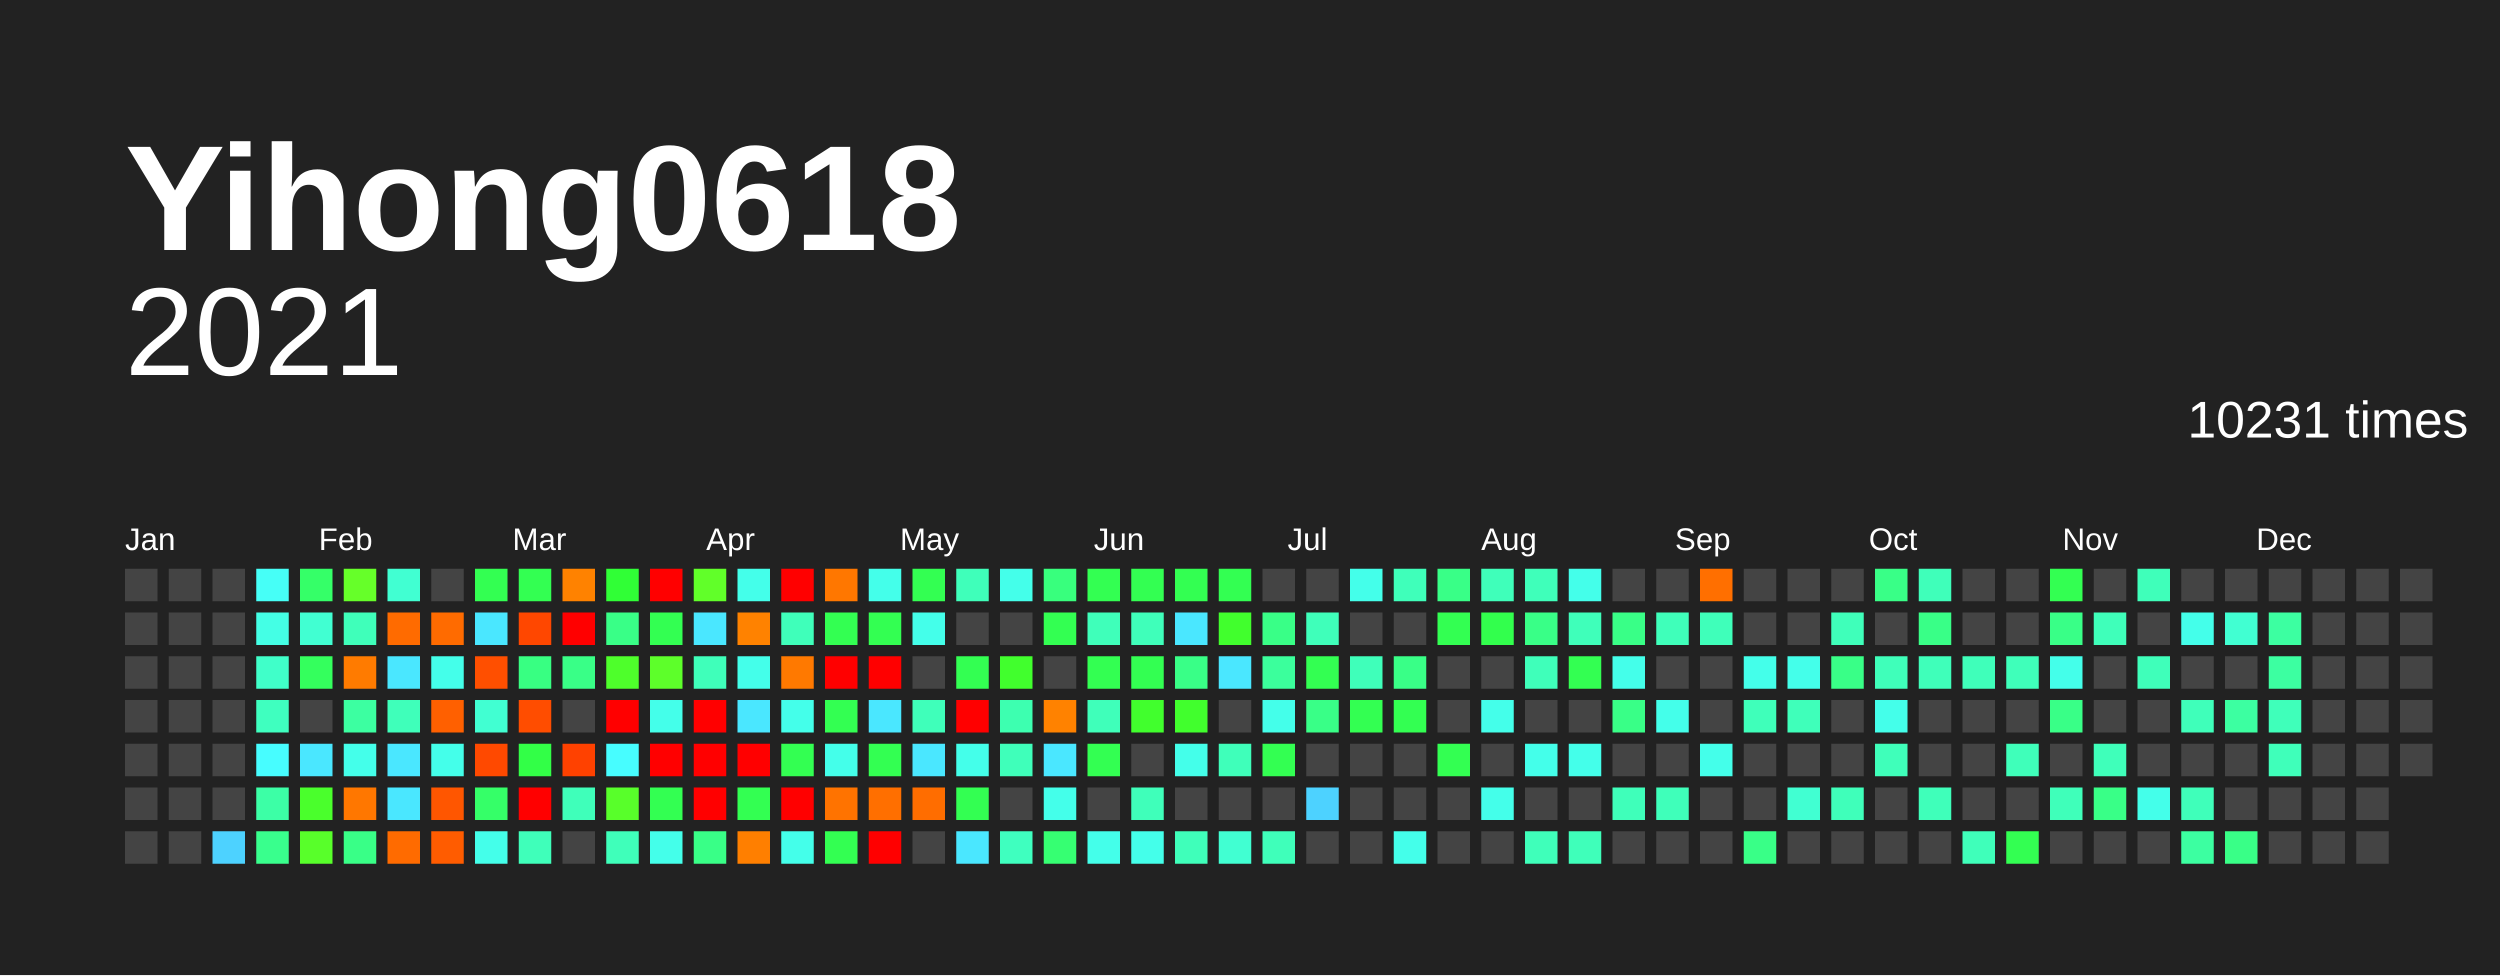
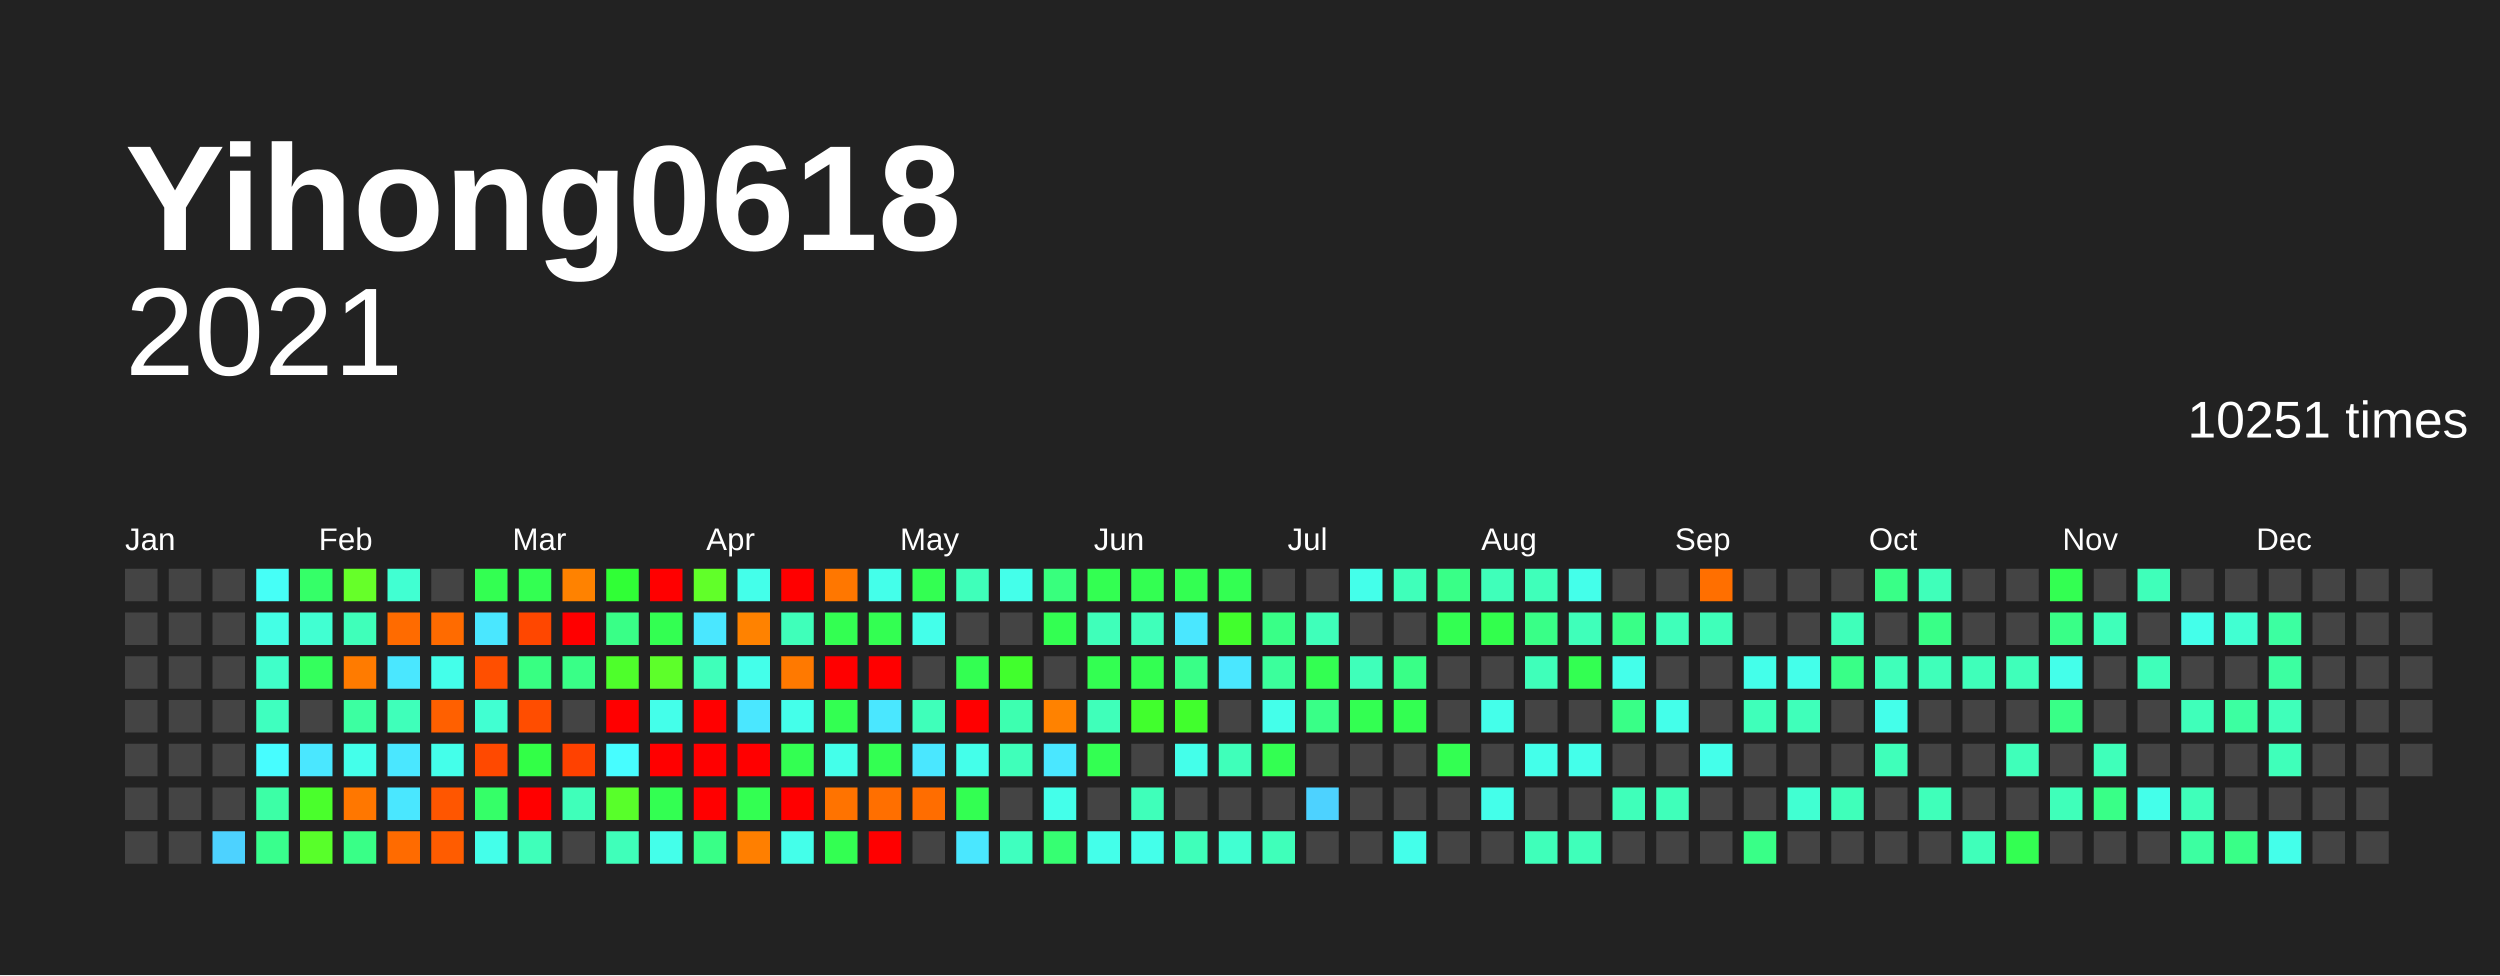
<svg xmlns="http://www.w3.org/2000/svg" baseProfile="full" height="78mm" version="1.1" viewBox="0,0,200,78" width="200mm">
  <defs />
  <rect fill="#222222" height="78" width="200" x="0" y="0" />
  <text fill="#FFFFFF" style="font-size:12px; font-family:Arial; font-weight:bold;" x="10" y="20">Yihong0618</text>
  <text alignment-baseline="hanging" fill="#FFFFFF" style="font-size:10.0px; font-family:Arial;" x="10" y="30">2021</text>
-   <text alignment-baseline="hanging" fill="#FFFFFF" style="font-size:4.125px; font-family:Arial;" x="175" y="35">10231 times</text>
+   <text alignment-baseline="hanging" fill="#FFFFFF" style="font-size:4.125px; font-family:Arial;" x="175" y="35">10251 times</text>
  <text fill="#FFFFFF" style="font-size:2.5px; font-family:Arial" x="10.0" y="44">Jan</text>
  <text fill="#FFFFFF" style="font-size:2.5px; font-family:Arial" x="25.5" y="44">Feb</text>
  <text fill="#FFFFFF" style="font-size:2.5px; font-family:Arial" x="41.0" y="44">Mar</text>
  <text fill="#FFFFFF" style="font-size:2.5px; font-family:Arial" x="56.5" y="44">Apr</text>
  <text fill="#FFFFFF" style="font-size:2.5px; font-family:Arial" x="72.0" y="44">May</text>
  <text fill="#FFFFFF" style="font-size:2.5px; font-family:Arial" x="87.5" y="44">Jun</text>
  <text fill="#FFFFFF" style="font-size:2.5px; font-family:Arial" x="103.0" y="44">Jul</text>
  <text fill="#FFFFFF" style="font-size:2.5px; font-family:Arial" x="118.5" y="44">Aug</text>
  <text fill="#FFFFFF" style="font-size:2.5px; font-family:Arial" x="134.0" y="44">Sep</text>
  <text fill="#FFFFFF" style="font-size:2.5px; font-family:Arial" x="149.5" y="44">Oct</text>
  <text fill="#FFFFFF" style="font-size:2.5px; font-family:Arial" x="165.0" y="44">Nov</text>
  <text fill="#FFFFFF" style="font-size:2.5px; font-family:Arial" x="180.5" y="44">Dec</text>
  <rect fill="#444444" height="2.6" width="2.6" x="10.0" y="45.5" />
  <rect fill="#444444" height="2.6" width="2.6" x="10.0" y="49.0" />
  <rect fill="#444444" height="2.6" width="2.6" x="10.0" y="52.5" />
  <rect fill="#444444" height="2.6" width="2.6" x="10.0" y="56.0" />
  <rect fill="#444444" height="2.6" width="2.6" x="10.0" y="59.5" />
  <rect fill="#444444" height="2.6" width="2.6" x="10.0" y="63.0" />
  <rect fill="#444444" height="2.6" width="2.6" x="10.0" y="66.5" />
  <rect fill="#444444" height="2.6" width="2.6" x="13.5" y="45.5" />
  <rect fill="#444444" height="2.6" width="2.6" x="13.5" y="49.0" />
  <rect fill="#444444" height="2.6" width="2.6" x="13.5" y="52.5" />
  <rect fill="#444444" height="2.6" width="2.6" x="13.5" y="56.0" />
  <rect fill="#444444" height="2.6" width="2.6" x="13.5" y="59.5" />
  <rect fill="#444444" height="2.6" width="2.6" x="13.5" y="63.0" />
  <rect fill="#444444" height="2.6" width="2.6" x="13.5" y="66.5" />
  <rect fill="#444444" height="2.6" width="2.6" x="17.0" y="45.5" />
  <rect fill="#444444" height="2.6" width="2.6" x="17.0" y="49.0" />
  <rect fill="#444444" height="2.6" width="2.6" x="17.0" y="52.5" />
  <rect fill="#444444" height="2.6" width="2.6" x="17.0" y="56.0" />
  <rect fill="#444444" height="2.6" width="2.6" x="17.0" y="59.5" />
  <rect fill="#444444" height="2.6" width="2.6" x="17.0" y="63.0" />
  <rect fill="#4dd2ff" height="2.6" width="2.6" x="17.0" y="66.5" />
  <rect fill="#46fff7" height="2.6" width="2.6" x="20.5" y="45.5" />
  <rect fill="#44ffe5" height="2.6" width="2.6" x="20.5" y="49.0" />
  <rect fill="#40ffc9" height="2.6" width="2.6" x="20.5" y="52.5" />
  <rect fill="#3fffbf" height="2.6" width="2.6" x="20.5" y="56.0" />
  <rect fill="#47fdff" height="2.6" width="2.6" x="20.5" y="59.5" />
  <rect fill="#3cffa6" height="2.6" width="2.6" x="20.5" y="63.0" />
  <rect fill="#39ff8d" height="2.6" width="2.6" x="20.5" y="66.5" />
  <rect fill="#35ff68" height="2.6" width="2.6" x="24.0" y="45.5" />
  <rect fill="#41ffd2" height="2.6" width="2.6" x="24.0" y="49.0" />
  <rect fill="#34ff5d" height="2.6" width="2.6" x="24.0" y="52.5" />
  <rect fill="#444444" height="2.6" width="2.6" x="24.0" y="56.0" />
  <rect fill="#4ae7ff" height="2.6" width="2.6" x="24.0" y="59.5" />
  <rect fill="#4aff2c" height="2.6" width="2.6" x="24.0" y="63.0" />
  <rect fill="#58ff2a" height="2.6" width="2.6" x="24.0" y="66.5" />
  <rect fill="#66ff29" height="2.6" width="2.6" x="27.5" y="45.5" />
  <rect fill="#3fffba" height="2.6" width="2.6" x="27.5" y="49.0" />
  <rect fill="#ff7b00" height="2.6" width="2.6" x="27.5" y="52.5" />
  <rect fill="#3cffa1" height="2.6" width="2.6" x="27.5" y="56.0" />
  <rect fill="#44ffea" height="2.6" width="2.6" x="27.5" y="59.5" />
  <rect fill="#ff7700" height="2.6" width="2.6" x="27.5" y="63.0" />
  <rect fill="#39ff87" height="2.6" width="2.6" x="27.5" y="66.5" />
  <rect fill="#41ffd2" height="2.6" width="2.6" x="31.0" y="45.5" />
  <rect fill="#ff6b00" height="2.6" width="2.6" x="31.0" y="49.0" />
  <rect fill="#4ae7ff" height="2.6" width="2.6" x="31.0" y="52.5" />
  <rect fill="#3fffba" height="2.6" width="2.6" x="31.0" y="56.0" />
  <rect fill="#4ae7ff" height="2.6" width="2.6" x="31.0" y="59.5" />
  <rect fill="#4ae7ff" height="2.6" width="2.6" x="31.0" y="63.0" />
  <rect fill="#ff6b00" height="2.6" width="2.6" x="31.0" y="66.5" />
  <rect fill="#444444" height="2.6" width="2.6" x="34.5" y="45.5" />
  <rect fill="#ff6b00" height="2.6" width="2.6" x="34.5" y="49.0" />
  <rect fill="#44ffea" height="2.6" width="2.6" x="34.5" y="52.5" />
  <rect fill="#ff6000" height="2.6" width="2.6" x="34.5" y="56.0" />
  <rect fill="#44ffea" height="2.6" width="2.6" x="34.5" y="59.5" />
  <rect fill="#ff5600" height="2.6" width="2.6" x="34.5" y="63.0" />
  <rect fill="#ff5c00" height="2.6" width="2.6" x="34.5" y="66.5" />
  <rect fill="#33ff52" height="2.6" width="2.6" x="38.0" y="45.5" />
  <rect fill="#4ae7ff" height="2.6" width="2.6" x="38.0" y="49.0" />
  <rect fill="#ff4f00" height="2.6" width="2.6" x="38.0" y="52.5" />
  <rect fill="#41ffd2" height="2.6" width="2.6" x="38.0" y="56.0" />
  <rect fill="#ff4900" height="2.6" width="2.6" x="38.0" y="59.5" />
  <rect fill="#35ff68" height="2.6" width="2.6" x="38.0" y="63.0" />
  <rect fill="#44ffea" height="2.6" width="2.6" x="38.0" y="66.5" />
  <rect fill="#33ff52" height="2.6" width="2.6" x="41.5" y="45.5" />
  <rect fill="#ff4700" height="2.6" width="2.6" x="41.5" y="49.0" />
  <rect fill="#38ff82" height="2.6" width="2.6" x="41.5" y="52.5" />
  <rect fill="#ff4d00" height="2.6" width="2.6" x="41.5" y="56.0" />
  <rect fill="#32ff47" height="2.6" width="2.6" x="41.5" y="59.5" />
  <rect fill="red" height="2.6" width="2.6" x="41.5" y="63.0" />
  <rect fill="#3fffba" height="2.6" width="2.6" x="41.5" y="66.5" />
  <rect fill="#ff8200" height="2.6" width="2.6" x="45.0" y="45.5" />
  <rect fill="red" height="2.6" width="2.6" x="45.0" y="49.0" />
  <rect fill="#39ff87" height="2.6" width="2.6" x="45.0" y="52.5" />
  <rect fill="#444444" height="2.6" width="2.6" x="45.0" y="56.0" />
  <rect fill="#ff4100" height="2.6" width="2.6" x="45.0" y="59.5" />
  <rect fill="#3fffba" height="2.6" width="2.6" x="45.0" y="63.0" />
  <rect fill="#444444" height="2.6" width="2.6" x="45.0" y="66.5" />
  <rect fill="#30ff36" height="2.6" width="2.6" x="48.5" y="45.5" />
  <rect fill="#39ff87" height="2.6" width="2.6" x="48.5" y="49.0" />
  <rect fill="#4eff2b" height="2.6" width="2.6" x="48.5" y="52.5" />
  <rect fill="red" height="2.6" width="2.6" x="48.5" y="56.0" />
  <rect fill="#47fdff" height="2.6" width="2.6" x="48.5" y="59.5" />
  <rect fill="#58ff2a" height="2.6" width="2.6" x="48.5" y="63.0" />
  <rect fill="#3fffba" height="2.6" width="2.6" x="48.5" y="66.5" />
  <rect fill="red" height="2.6" width="2.6" x="52.0" y="45.5" />
  <rect fill="#33ff52" height="2.6" width="2.6" x="52.0" y="49.0" />
  <rect fill="#5dff2a" height="2.6" width="2.6" x="52.0" y="52.5" />
  <rect fill="#44ffea" height="2.6" width="2.6" x="52.0" y="56.0" />
  <rect fill="red" height="2.6" width="2.6" x="52.0" y="59.5" />
  <rect fill="#33ff52" height="2.6" width="2.6" x="52.0" y="63.0" />
  <rect fill="#44ffea" height="2.6" width="2.6" x="52.0" y="66.5" />
  <rect fill="#61ff29" height="2.6" width="2.6" x="55.5" y="45.5" />
  <rect fill="#4ae7ff" height="2.6" width="2.6" x="55.5" y="49.0" />
  <rect fill="#3fffba" height="2.6" width="2.6" x="55.5" y="52.5" />
  <rect fill="red" height="2.6" width="2.6" x="55.5" y="56.0" />
  <rect fill="red" height="2.6" width="2.6" x="55.5" y="59.5" />
  <rect fill="red" height="2.6" width="2.6" x="55.5" y="63.0" />
  <rect fill="#39ff87" height="2.6" width="2.6" x="55.5" y="66.5" />
  <rect fill="#44ffea" height="2.6" width="2.6" x="59.0" y="45.5" />
  <rect fill="#ff8200" height="2.6" width="2.6" x="59.0" y="49.0" />
  <rect fill="#44ffea" height="2.6" width="2.6" x="59.0" y="52.5" />
  <rect fill="#4ae7ff" height="2.6" width="2.6" x="59.0" y="56.0" />
  <rect fill="red" height="2.6" width="2.6" x="59.0" y="59.5" />
  <rect fill="#33ff52" height="2.6" width="2.6" x="59.0" y="63.0" />
  <rect fill="#ff7f00" height="2.6" width="2.6" x="59.0" y="66.5" />
  <rect fill="red" height="2.6" width="2.6" x="62.5" y="45.5" />
  <rect fill="#3fffba" height="2.6" width="2.6" x="62.5" y="49.0" />
  <rect fill="#ff7900" height="2.6" width="2.6" x="62.5" y="52.5" />
  <rect fill="#44ffea" height="2.6" width="2.6" x="62.5" y="56.0" />
  <rect fill="#33ff52" height="2.6" width="2.6" x="62.5" y="59.5" />
  <rect fill="red" height="2.6" width="2.6" x="62.5" y="63.0" />
  <rect fill="#44ffea" height="2.6" width="2.6" x="62.5" y="66.5" />
  <rect fill="#ff7700" height="2.6" width="2.6" x="66.0" y="45.5" />
  <rect fill="#33ff52" height="2.6" width="2.6" x="66.0" y="49.0" />
  <rect fill="red" height="2.6" width="2.6" x="66.0" y="52.5" />
  <rect fill="#33ff52" height="2.6" width="2.6" x="66.0" y="56.0" />
  <rect fill="#44ffea" height="2.6" width="2.6" x="66.0" y="59.5" />
  <rect fill="#ff7300" height="2.6" width="2.6" x="66.0" y="63.0" />
  <rect fill="#33ff52" height="2.6" width="2.6" x="66.0" y="66.5" />
  <rect fill="#44ffea" height="2.6" width="2.6" x="69.5" y="45.5" />
  <rect fill="#33ff52" height="2.6" width="2.6" x="69.5" y="49.0" />
  <rect fill="red" height="2.6" width="2.6" x="69.5" y="52.5" />
  <rect fill="#4ae7ff" height="2.6" width="2.6" x="69.5" y="56.0" />
  <rect fill="#33ff52" height="2.6" width="2.6" x="69.5" y="59.5" />
  <rect fill="#ff6f00" height="2.6" width="2.6" x="69.5" y="63.0" />
  <rect fill="red" height="2.6" width="2.6" x="69.5" y="66.5" />
  <rect fill="#33ff52" height="2.6" width="2.6" x="73.0" y="45.5" />
  <rect fill="#44ffea" height="2.6" width="2.6" x="73.0" y="49.0" />
  <rect fill="#444444" height="2.6" width="2.6" x="73.0" y="52.5" />
  <rect fill="#3fffba" height="2.6" width="2.6" x="73.0" y="56.0" />
  <rect fill="#4ae7ff" height="2.6" width="2.6" x="73.0" y="59.5" />
  <rect fill="#ff6d00" height="2.6" width="2.6" x="73.0" y="63.0" />
  <rect fill="#444444" height="2.6" width="2.6" x="73.0" y="66.5" />
  <rect fill="#3fffba" height="2.6" width="2.6" x="76.5" y="45.5" />
  <rect fill="#444444" height="2.6" width="2.6" x="76.5" y="49.0" />
  <rect fill="#33ff52" height="2.6" width="2.6" x="76.5" y="52.5" />
  <rect fill="red" height="2.6" width="2.6" x="76.5" y="56.0" />
  <rect fill="#44ffea" height="2.6" width="2.6" x="76.5" y="59.5" />
  <rect fill="#33ff52" height="2.6" width="2.6" x="76.5" y="63.0" />
  <rect fill="#4ae7ff" height="2.6" width="2.6" x="76.5" y="66.5" />
  <rect fill="#44ffea" height="2.6" width="2.6" x="80.0" y="45.5" />
  <rect fill="#444444" height="2.6" width="2.6" x="80.0" y="49.0" />
  <rect fill="#41ff2d" height="2.6" width="2.6" x="80.0" y="52.5" />
  <rect fill="#3dffb0" height="2.6" width="2.6" x="80.0" y="56.0" />
  <rect fill="#3fffba" height="2.6" width="2.6" x="80.0" y="59.5" />
  <rect fill="#444444" height="2.6" width="2.6" x="80.0" y="63.0" />
  <rect fill="#3fffbf" height="2.6" width="2.6" x="80.0" y="66.5" />
  <rect fill="#38ff7d" height="2.6" width="2.6" x="83.5" y="45.5" />
  <rect fill="#33ff52" height="2.6" width="2.6" x="83.5" y="49.0" />
  <rect fill="#444444" height="2.6" width="2.6" x="83.5" y="52.5" />
  <rect fill="#ff8200" height="2.6" width="2.6" x="83.5" y="56.0" />
  <rect fill="#4ae7ff" height="2.6" width="2.6" x="83.5" y="59.5" />
  <rect fill="#44ffea" height="2.6" width="2.6" x="83.5" y="63.0" />
  <rect fill="#36ff72" height="2.6" width="2.6" x="83.5" y="66.5" />
  <rect fill="#33ff52" height="2.6" width="2.6" x="87.0" y="45.5" />
  <rect fill="#3fffba" height="2.6" width="2.6" x="87.0" y="49.0" />
  <rect fill="#33ff52" height="2.6" width="2.6" x="87.0" y="52.5" />
  <rect fill="#3fffba" height="2.6" width="2.6" x="87.0" y="56.0" />
  <rect fill="#33ff52" height="2.6" width="2.6" x="87.0" y="59.5" />
  <rect fill="#444444" height="2.6" width="2.6" x="87.0" y="63.0" />
  <rect fill="#44ffea" height="2.6" width="2.6" x="87.0" y="66.5" />
  <rect fill="#33ff52" height="2.6" width="2.6" x="90.5" y="45.5" />
  <rect fill="#3fffba" height="2.6" width="2.6" x="90.5" y="49.0" />
  <rect fill="#33ff52" height="2.6" width="2.6" x="90.5" y="52.5" />
  <rect fill="#41ff2d" height="2.6" width="2.6" x="90.5" y="56.0" />
  <rect fill="#444444" height="2.6" width="2.6" x="90.5" y="59.5" />
  <rect fill="#3fffba" height="2.6" width="2.6" x="90.5" y="63.0" />
  <rect fill="#44ffea" height="2.6" width="2.6" x="90.5" y="66.5" />
  <rect fill="#33ff52" height="2.6" width="2.6" x="94.0" y="45.5" />
  <rect fill="#4ae7ff" height="2.6" width="2.6" x="94.0" y="49.0" />
  <rect fill="#39ff87" height="2.6" width="2.6" x="94.0" y="52.5" />
  <rect fill="#41ff2d" height="2.6" width="2.6" x="94.0" y="56.0" />
  <rect fill="#44ffea" height="2.6" width="2.6" x="94.0" y="59.5" />
  <rect fill="#444444" height="2.6" width="2.6" x="94.0" y="63.0" />
  <rect fill="#3fffba" height="2.6" width="2.6" x="94.0" y="66.5" />
  <rect fill="#33ff52" height="2.6" width="2.6" x="97.5" y="45.5" />
  <rect fill="#41ff2d" height="2.6" width="2.6" x="97.5" y="49.0" />
  <rect fill="#4ae7ff" height="2.6" width="2.6" x="97.5" y="52.5" />
  <rect fill="#444444" height="2.6" width="2.6" x="97.5" y="56.0" />
  <rect fill="#3fffba" height="2.6" width="2.6" x="97.5" y="59.5" />
  <rect fill="#444444" height="2.6" width="2.6" x="97.5" y="63.0" />
  <rect fill="#41ffd2" height="2.6" width="2.6" x="97.5" y="66.5" />
  <rect fill="#444444" height="2.6" width="2.6" x="101.0" y="45.5" />
  <rect fill="#39ff87" height="2.6" width="2.6" x="101.0" y="49.0" />
  <rect fill="#3bff9c" height="2.6" width="2.6" x="101.0" y="52.5" />
  <rect fill="#44ffea" height="2.6" width="2.6" x="101.0" y="56.0" />
  <rect fill="#33ff52" height="2.6" width="2.6" x="101.0" y="59.5" />
  <rect fill="#444444" height="2.6" width="2.6" x="101.0" y="63.0" />
  <rect fill="#3fffba" height="2.6" width="2.6" x="101.0" y="66.5" />
  <rect fill="#444444" height="2.6" width="2.6" x="104.5" y="45.5" />
  <rect fill="#3fffba" height="2.6" width="2.6" x="104.5" y="49.0" />
  <rect fill="#33ff52" height="2.6" width="2.6" x="104.5" y="52.5" />
  <rect fill="#39ff87" height="2.6" width="2.6" x="104.5" y="56.0" />
  <rect fill="#444444" height="2.6" width="2.6" x="104.5" y="59.5" />
  <rect fill="#4dd2ff" height="2.6" width="2.6" x="104.5" y="63.0" />
  <rect fill="#444444" height="2.6" width="2.6" x="104.5" y="66.5" />
  <rect fill="#44ffea" height="2.6" width="2.6" x="108.0" y="45.5" />
  <rect fill="#444444" height="2.6" width="2.6" x="108.0" y="49.0" />
  <rect fill="#3fffba" height="2.6" width="2.6" x="108.0" y="52.5" />
  <rect fill="#33ff52" height="2.6" width="2.6" x="108.0" y="56.0" />
  <rect fill="#444444" height="2.6" width="2.6" x="108.0" y="59.5" />
  <rect fill="#444444" height="2.6" width="2.6" x="108.0" y="63.0" />
  <rect fill="#444444" height="2.6" width="2.6" x="108.0" y="66.5" />
  <rect fill="#3fffba" height="2.6" width="2.6" x="111.5" y="45.5" />
  <rect fill="#444444" height="2.6" width="2.6" x="111.5" y="49.0" />
  <rect fill="#39ff87" height="2.6" width="2.6" x="111.5" y="52.5" />
  <rect fill="#33ff52" height="2.6" width="2.6" x="111.5" y="56.0" />
  <rect fill="#444444" height="2.6" width="2.6" x="111.5" y="59.5" />
  <rect fill="#444444" height="2.6" width="2.6" x="111.5" y="63.0" />
  <rect fill="#44ffea" height="2.6" width="2.6" x="111.5" y="66.5" />
  <rect fill="#39ff87" height="2.6" width="2.6" x="115.0" y="45.5" />
  <rect fill="#33ff52" height="2.6" width="2.6" x="115.0" y="49.0" />
  <rect fill="#444444" height="2.6" width="2.6" x="115.0" y="52.5" />
  <rect fill="#444444" height="2.6" width="2.6" x="115.0" y="56.0" />
  <rect fill="#33ff52" height="2.6" width="2.6" x="115.0" y="59.5" />
  <rect fill="#444444" height="2.6" width="2.6" x="115.0" y="63.0" />
  <rect fill="#444444" height="2.6" width="2.6" x="115.0" y="66.5" />
  <rect fill="#3fffba" height="2.6" width="2.6" x="118.5" y="45.5" />
  <rect fill="#32ff4d" height="2.6" width="2.6" x="118.5" y="49.0" />
  <rect fill="#444444" height="2.6" width="2.6" x="118.5" y="52.5" />
  <rect fill="#44ffea" height="2.6" width="2.6" x="118.5" y="56.0" />
  <rect fill="#444444" height="2.6" width="2.6" x="118.5" y="59.5" />
  <rect fill="#44ffea" height="2.6" width="2.6" x="118.5" y="63.0" />
  <rect fill="#444444" height="2.6" width="2.6" x="118.5" y="66.5" />
  <rect fill="#3fffba" height="2.6" width="2.6" x="122.0" y="45.5" />
  <rect fill="#39ff87" height="2.6" width="2.6" x="122.0" y="49.0" />
  <rect fill="#3fffba" height="2.6" width="2.6" x="122.0" y="52.5" />
  <rect fill="#444444" height="2.6" width="2.6" x="122.0" y="56.0" />
  <rect fill="#44ffea" height="2.6" width="2.6" x="122.0" y="59.5" />
  <rect fill="#444444" height="2.6" width="2.6" x="122.0" y="63.0" />
  <rect fill="#3fffba" height="2.6" width="2.6" x="122.0" y="66.5" />
  <rect fill="#44ffea" height="2.6" width="2.6" x="125.5" y="45.5" />
  <rect fill="#3fffba" height="2.6" width="2.6" x="125.5" y="49.0" />
  <rect fill="#33ff52" height="2.6" width="2.6" x="125.5" y="52.5" />
  <rect fill="#444444" height="2.6" width="2.6" x="125.5" y="56.0" />
  <rect fill="#44ffea" height="2.6" width="2.6" x="125.5" y="59.5" />
  <rect fill="#444444" height="2.6" width="2.6" x="125.5" y="63.0" />
  <rect fill="#3fffba" height="2.6" width="2.6" x="125.5" y="66.5" />
  <rect fill="#444444" height="2.6" width="2.6" x="129.0" y="45.5" />
  <rect fill="#39ff87" height="2.6" width="2.6" x="129.0" y="49.0" />
  <rect fill="#44ffea" height="2.6" width="2.6" x="129.0" y="52.5" />
  <rect fill="#39ff87" height="2.6" width="2.6" x="129.0" y="56.0" />
  <rect fill="#444444" height="2.6" width="2.6" x="129.0" y="59.5" />
  <rect fill="#3fffba" height="2.6" width="2.6" x="129.0" y="63.0" />
  <rect fill="#444444" height="2.6" width="2.6" x="129.0" y="66.5" />
  <rect fill="#444444" height="2.6" width="2.6" x="132.5" y="45.5" />
  <rect fill="#3fffba" height="2.6" width="2.6" x="132.5" y="49.0" />
  <rect fill="#444444" height="2.6" width="2.6" x="132.5" y="52.5" />
  <rect fill="#44ffea" height="2.6" width="2.6" x="132.5" y="56.0" />
  <rect fill="#444444" height="2.6" width="2.6" x="132.5" y="59.5" />
  <rect fill="#3fffba" height="2.6" width="2.6" x="132.5" y="63.0" />
  <rect fill="#444444" height="2.6" width="2.6" x="132.5" y="66.5" />
  <rect fill="#ff6f00" height="2.6" width="2.6" x="136.0" y="45.5" />
  <rect fill="#3fffba" height="2.6" width="2.6" x="136.0" y="49.0" />
  <rect fill="#444444" height="2.6" width="2.6" x="136.0" y="52.5" />
  <rect fill="#444444" height="2.6" width="2.6" x="136.0" y="56.0" />
  <rect fill="#44ffea" height="2.6" width="2.6" x="136.0" y="59.5" />
  <rect fill="#444444" height="2.6" width="2.6" x="136.0" y="63.0" />
  <rect fill="#444444" height="2.6" width="2.6" x="136.0" y="66.5" />
  <rect fill="#444444" height="2.6" width="2.6" x="139.5" y="45.5" />
  <rect fill="#444444" height="2.6" width="2.6" x="139.5" y="49.0" />
  <rect fill="#44ffea" height="2.6" width="2.6" x="139.5" y="52.5" />
  <rect fill="#3fffba" height="2.6" width="2.6" x="139.5" y="56.0" />
  <rect fill="#444444" height="2.6" width="2.6" x="139.5" y="59.5" />
  <rect fill="#444444" height="2.6" width="2.6" x="139.5" y="63.0" />
  <rect fill="#39ff87" height="2.6" width="2.6" x="139.5" y="66.5" />
  <rect fill="#444444" height="2.6" width="2.6" x="143.0" y="45.5" />
  <rect fill="#444444" height="2.6" width="2.6" x="143.0" y="49.0" />
  <rect fill="#44ffea" height="2.6" width="2.6" x="143.0" y="52.5" />
  <rect fill="#3fffba" height="2.6" width="2.6" x="143.0" y="56.0" />
  <rect fill="#444444" height="2.6" width="2.6" x="143.0" y="59.5" />
  <rect fill="#41ffd2" height="2.6" width="2.6" x="143.0" y="63.0" />
  <rect fill="#444444" height="2.6" width="2.6" x="143.0" y="66.5" />
  <rect fill="#444444" height="2.6" width="2.6" x="146.5" y="45.5" />
  <rect fill="#3fffba" height="2.6" width="2.6" x="146.5" y="49.0" />
  <rect fill="#39ff87" height="2.6" width="2.6" x="146.5" y="52.5" />
  <rect fill="#444444" height="2.6" width="2.6" x="146.5" y="56.0" />
  <rect fill="#444444" height="2.6" width="2.6" x="146.5" y="59.5" />
  <rect fill="#3fffba" height="2.6" width="2.6" x="146.5" y="63.0" />
  <rect fill="#444444" height="2.6" width="2.6" x="146.5" y="66.5" />
  <rect fill="#39ff87" height="2.6" width="2.6" x="150.0" y="45.5" />
  <rect fill="#444444" height="2.6" width="2.6" x="150.0" y="49.0" />
  <rect fill="#3fffba" height="2.6" width="2.6" x="150.0" y="52.5" />
  <rect fill="#44ffea" height="2.6" width="2.6" x="150.0" y="56.0" />
  <rect fill="#3fffba" height="2.6" width="2.6" x="150.0" y="59.5" />
  <rect fill="#444444" height="2.6" width="2.6" x="150.0" y="63.0" />
  <rect fill="#444444" height="2.6" width="2.6" x="150.0" y="66.5" />
  <rect fill="#3fffba" height="2.6" width="2.6" x="153.5" y="45.5" />
  <rect fill="#39ff87" height="2.6" width="2.6" x="153.5" y="49.0" />
  <rect fill="#3fffba" height="2.6" width="2.6" x="153.5" y="52.5" />
  <rect fill="#444444" height="2.6" width="2.6" x="153.5" y="56.0" />
  <rect fill="#444444" height="2.6" width="2.6" x="153.5" y="59.5" />
  <rect fill="#3fffba" height="2.6" width="2.6" x="153.5" y="63.0" />
  <rect fill="#444444" height="2.6" width="2.6" x="153.5" y="66.5" />
  <rect fill="#444444" height="2.6" width="2.6" x="157.0" y="45.5" />
  <rect fill="#444444" height="2.6" width="2.6" x="157.0" y="49.0" />
  <rect fill="#3fffba" height="2.6" width="2.6" x="157.0" y="52.5" />
  <rect fill="#444444" height="2.6" width="2.6" x="157.0" y="56.0" />
  <rect fill="#444444" height="2.6" width="2.6" x="157.0" y="59.5" />
  <rect fill="#444444" height="2.6" width="2.6" x="157.0" y="63.0" />
  <rect fill="#3fffba" height="2.6" width="2.6" x="157.0" y="66.5" />
  <rect fill="#444444" height="2.6" width="2.6" x="160.5" y="45.5" />
  <rect fill="#444444" height="2.6" width="2.6" x="160.5" y="49.0" />
  <rect fill="#3fffba" height="2.6" width="2.6" x="160.5" y="52.5" />
  <rect fill="#444444" height="2.6" width="2.6" x="160.5" y="56.0" />
  <rect fill="#3fffba" height="2.6" width="2.6" x="160.5" y="59.5" />
  <rect fill="#444444" height="2.6" width="2.6" x="160.5" y="63.0" />
  <rect fill="#33ff52" height="2.6" width="2.6" x="160.5" y="66.5" />
  <rect fill="#33ff52" height="2.6" width="2.6" x="164.0" y="45.5" />
  <rect fill="#39ff87" height="2.6" width="2.6" x="164.0" y="49.0" />
  <rect fill="#44ffea" height="2.6" width="2.6" x="164.0" y="52.5" />
  <rect fill="#39ff87" height="2.6" width="2.6" x="164.0" y="56.0" />
  <rect fill="#444444" height="2.6" width="2.6" x="164.0" y="59.5" />
  <rect fill="#3fffba" height="2.6" width="2.6" x="164.0" y="63.0" />
  <rect fill="#444444" height="2.6" width="2.6" x="164.0" y="66.5" />
  <rect fill="#444444" height="2.6" width="2.6" x="167.5" y="45.5" />
  <rect fill="#3fffba" height="2.6" width="2.6" x="167.5" y="49.0" />
  <rect fill="#444444" height="2.6" width="2.6" x="167.5" y="52.5" />
  <rect fill="#444444" height="2.6" width="2.6" x="167.5" y="56.0" />
  <rect fill="#3fffba" height="2.6" width="2.6" x="167.5" y="59.5" />
  <rect fill="#39ff87" height="2.6" width="2.6" x="167.5" y="63.0" />
  <rect fill="#444444" height="2.6" width="2.6" x="167.5" y="66.5" />
  <rect fill="#3fffba" height="2.6" width="2.6" x="171.0" y="45.5" />
  <rect fill="#444444" height="2.6" width="2.6" x="171.0" y="49.0" />
  <rect fill="#3fffba" height="2.6" width="2.6" x="171.0" y="52.5" />
  <rect fill="#444444" height="2.6" width="2.6" x="171.0" y="56.0" />
  <rect fill="#444444" height="2.6" width="2.6" x="171.0" y="59.5" />
  <rect fill="#44ffea" height="2.6" width="2.6" x="171.0" y="63.0" />
  <rect fill="#444444" height="2.6" width="2.6" x="171.0" y="66.5" />
  <rect fill="#444444" height="2.6" width="2.6" x="174.5" y="45.5" />
  <rect fill="#44ffea" height="2.6" width="2.6" x="174.5" y="49.0" />
  <rect fill="#444444" height="2.6" width="2.6" x="174.5" y="52.5" />
  <rect fill="#3fffba" height="2.6" width="2.6" x="174.5" y="56.0" />
  <rect fill="#444444" height="2.6" width="2.6" x="174.5" y="59.5" />
  <rect fill="#3fffba" height="2.6" width="2.6" x="174.5" y="63.0" />
  <rect fill="#3cffa1" height="2.6" width="2.6" x="174.5" y="66.5" />
  <rect fill="#444444" height="2.6" width="2.6" x="178.0" y="45.5" />
  <rect fill="#41ffd2" height="2.6" width="2.6" x="178.0" y="49.0" />
  <rect fill="#444444" height="2.6" width="2.6" x="178.0" y="52.5" />
  <rect fill="#3cffa1" height="2.6" width="2.6" x="178.0" y="56.0" />
  <rect fill="#444444" height="2.6" width="2.6" x="178.0" y="59.5" />
  <rect fill="#444444" height="2.6" width="2.6" x="178.0" y="63.0" />
  <rect fill="#39ff87" height="2.6" width="2.6" x="178.0" y="66.5" />
  <rect fill="#444444" height="2.6" width="2.6" x="181.5" y="45.5" />
  <rect fill="#3cffa1" height="2.6" width="2.6" x="181.5" y="49.0" />
  <rect fill="#3cffa1" height="2.6" width="2.6" x="181.5" y="52.5" />
  <rect fill="#3fffba" height="2.6" width="2.6" x="181.5" y="56.0" />
  <rect fill="#3fffba" height="2.6" width="2.6" x="181.5" y="59.5" />
  <rect fill="#444444" height="2.6" width="2.6" x="181.5" y="63.0" />
-   <rect fill="#444444" height="2.6" width="2.6" x="181.5" y="66.5" />
+   <rect fill="#44ffea" height="2.6" width="2.6" x="181.5" y="66.5" />
  <rect fill="#444444" height="2.6" width="2.6" x="185.0" y="45.5" />
  <rect fill="#444444" height="2.6" width="2.6" x="185.0" y="49.0" />
  <rect fill="#444444" height="2.6" width="2.6" x="185.0" y="52.5" />
  <rect fill="#444444" height="2.6" width="2.6" x="185.0" y="56.0" />
  <rect fill="#444444" height="2.6" width="2.6" x="185.0" y="59.5" />
  <rect fill="#444444" height="2.6" width="2.6" x="185.0" y="63.0" />
  <rect fill="#444444" height="2.6" width="2.6" x="185.0" y="66.5" />
  <rect fill="#444444" height="2.6" width="2.6" x="188.5" y="45.5" />
  <rect fill="#444444" height="2.6" width="2.6" x="188.5" y="49.0" />
  <rect fill="#444444" height="2.6" width="2.6" x="188.5" y="52.5" />
  <rect fill="#444444" height="2.6" width="2.6" x="188.5" y="56.0" />
  <rect fill="#444444" height="2.6" width="2.6" x="188.5" y="59.5" />
  <rect fill="#444444" height="2.6" width="2.6" x="188.5" y="63.0" />
  <rect fill="#444444" height="2.6" width="2.6" x="188.5" y="66.5" />
  <rect fill="#444444" height="2.6" width="2.6" x="192.0" y="45.5" />
  <rect fill="#444444" height="2.6" width="2.6" x="192.0" y="49.0" />
  <rect fill="#444444" height="2.6" width="2.6" x="192.0" y="52.5" />
  <rect fill="#444444" height="2.6" width="2.6" x="192.0" y="56.0" />
  <rect fill="#444444" height="2.6" width="2.6" x="192.0" y="59.5" />
</svg>
